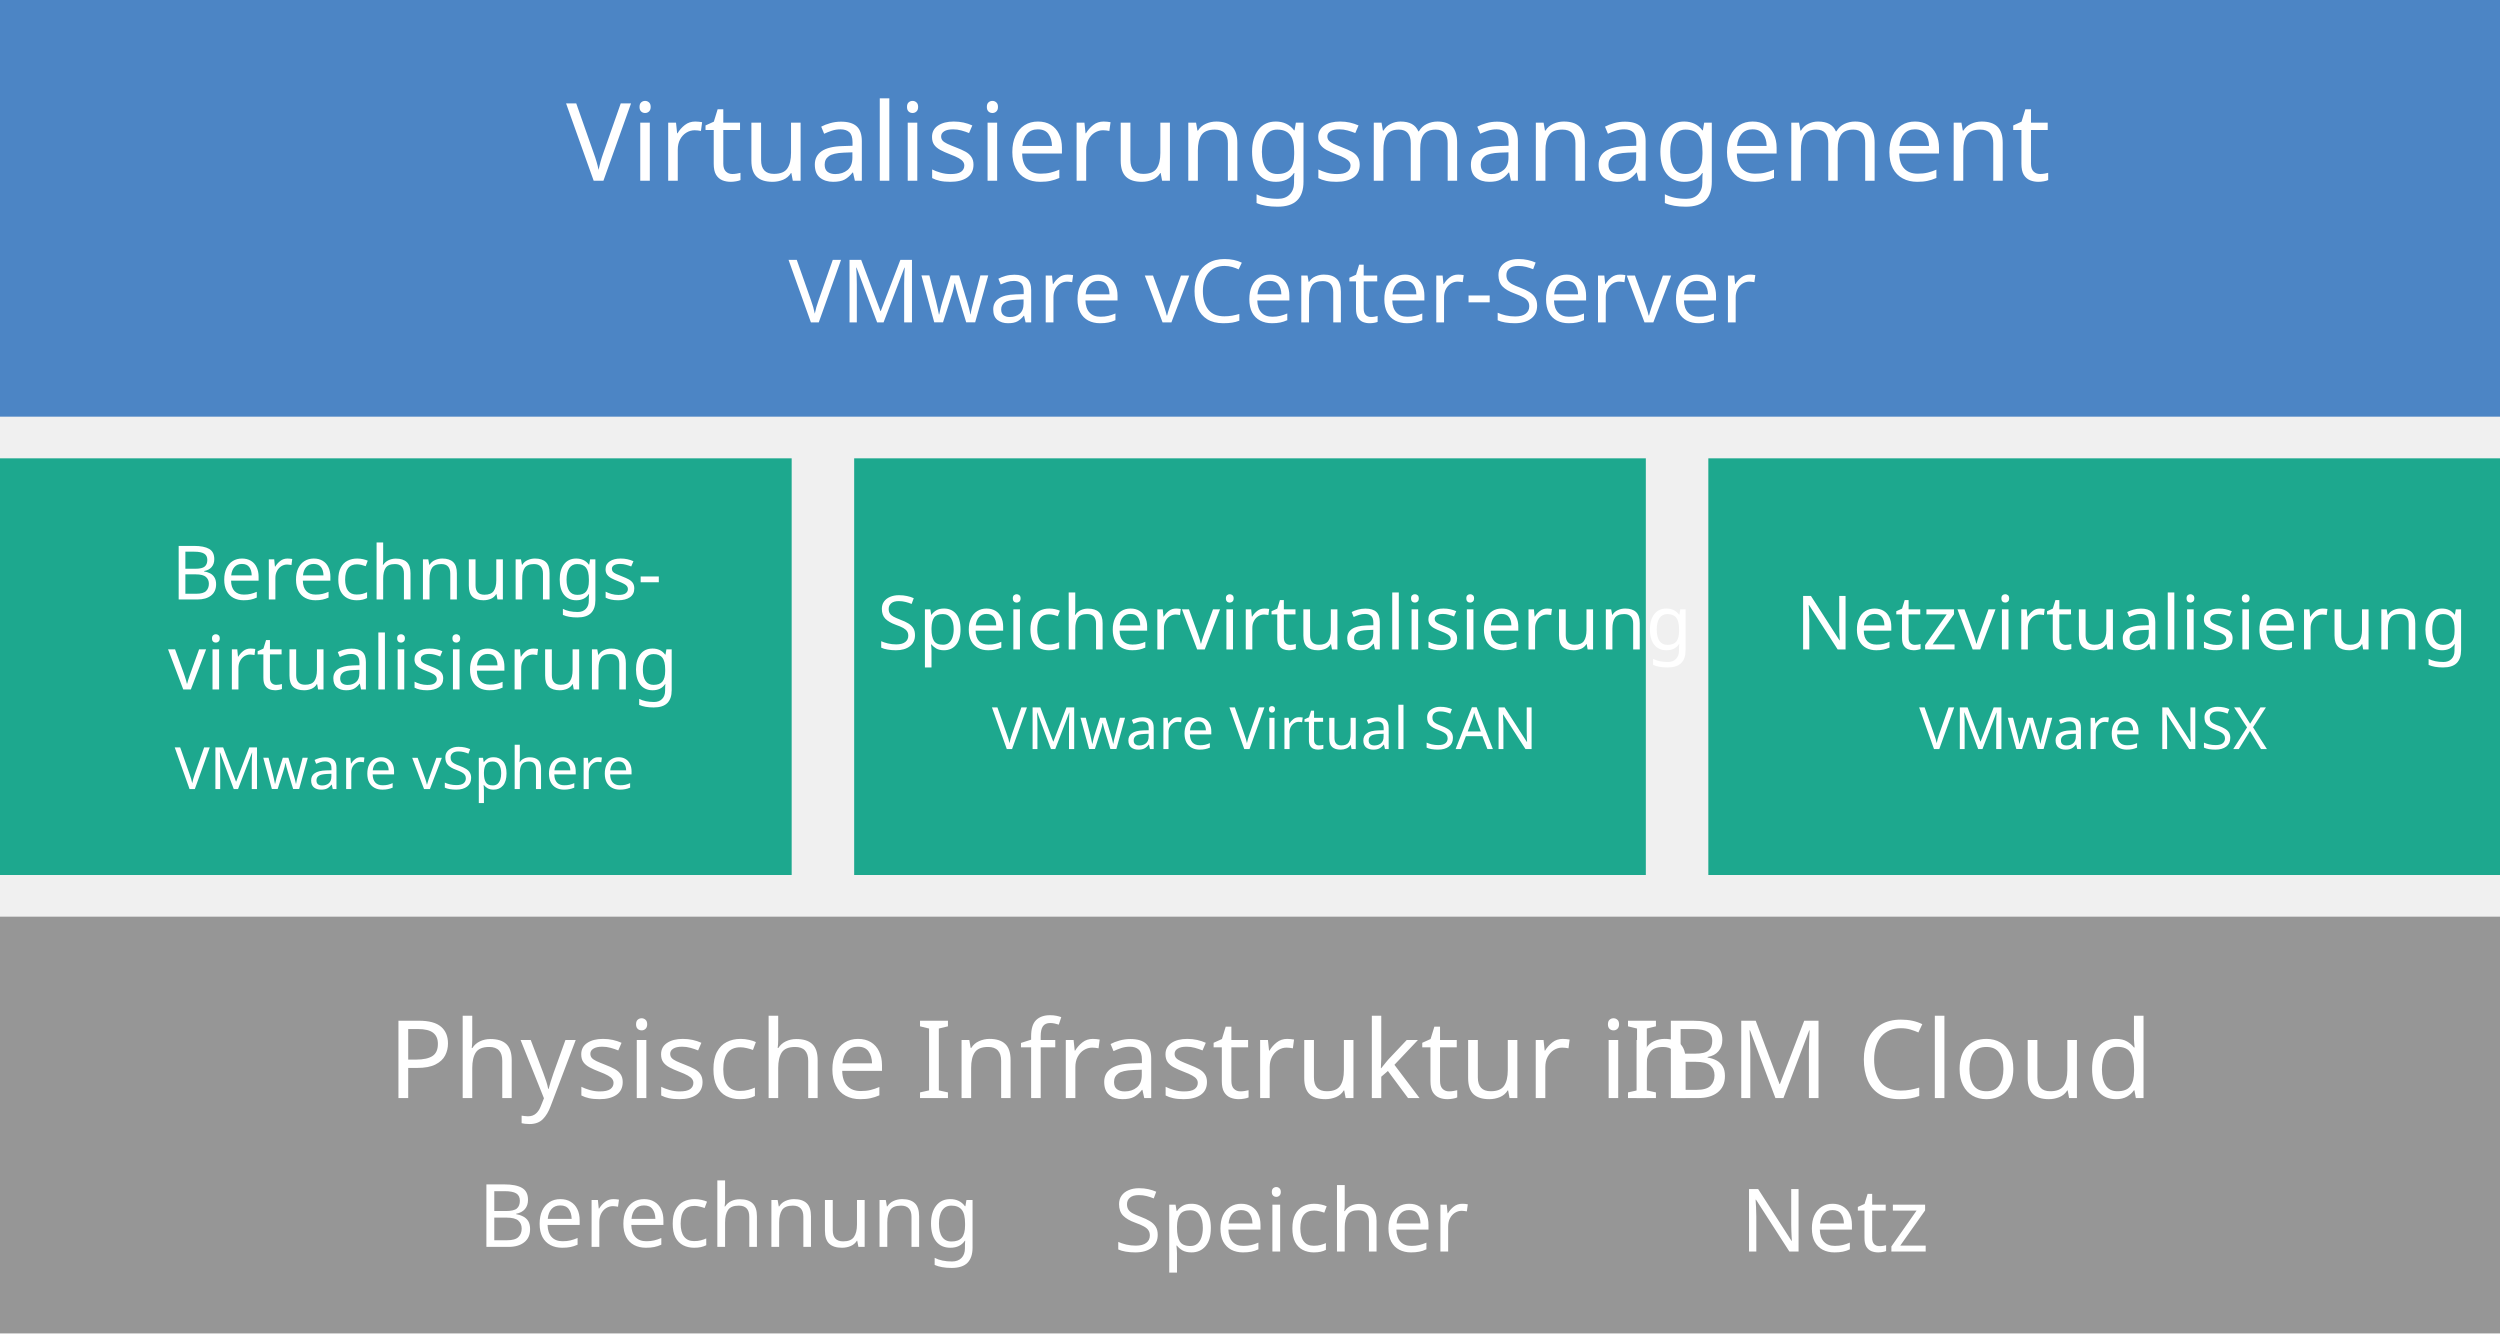
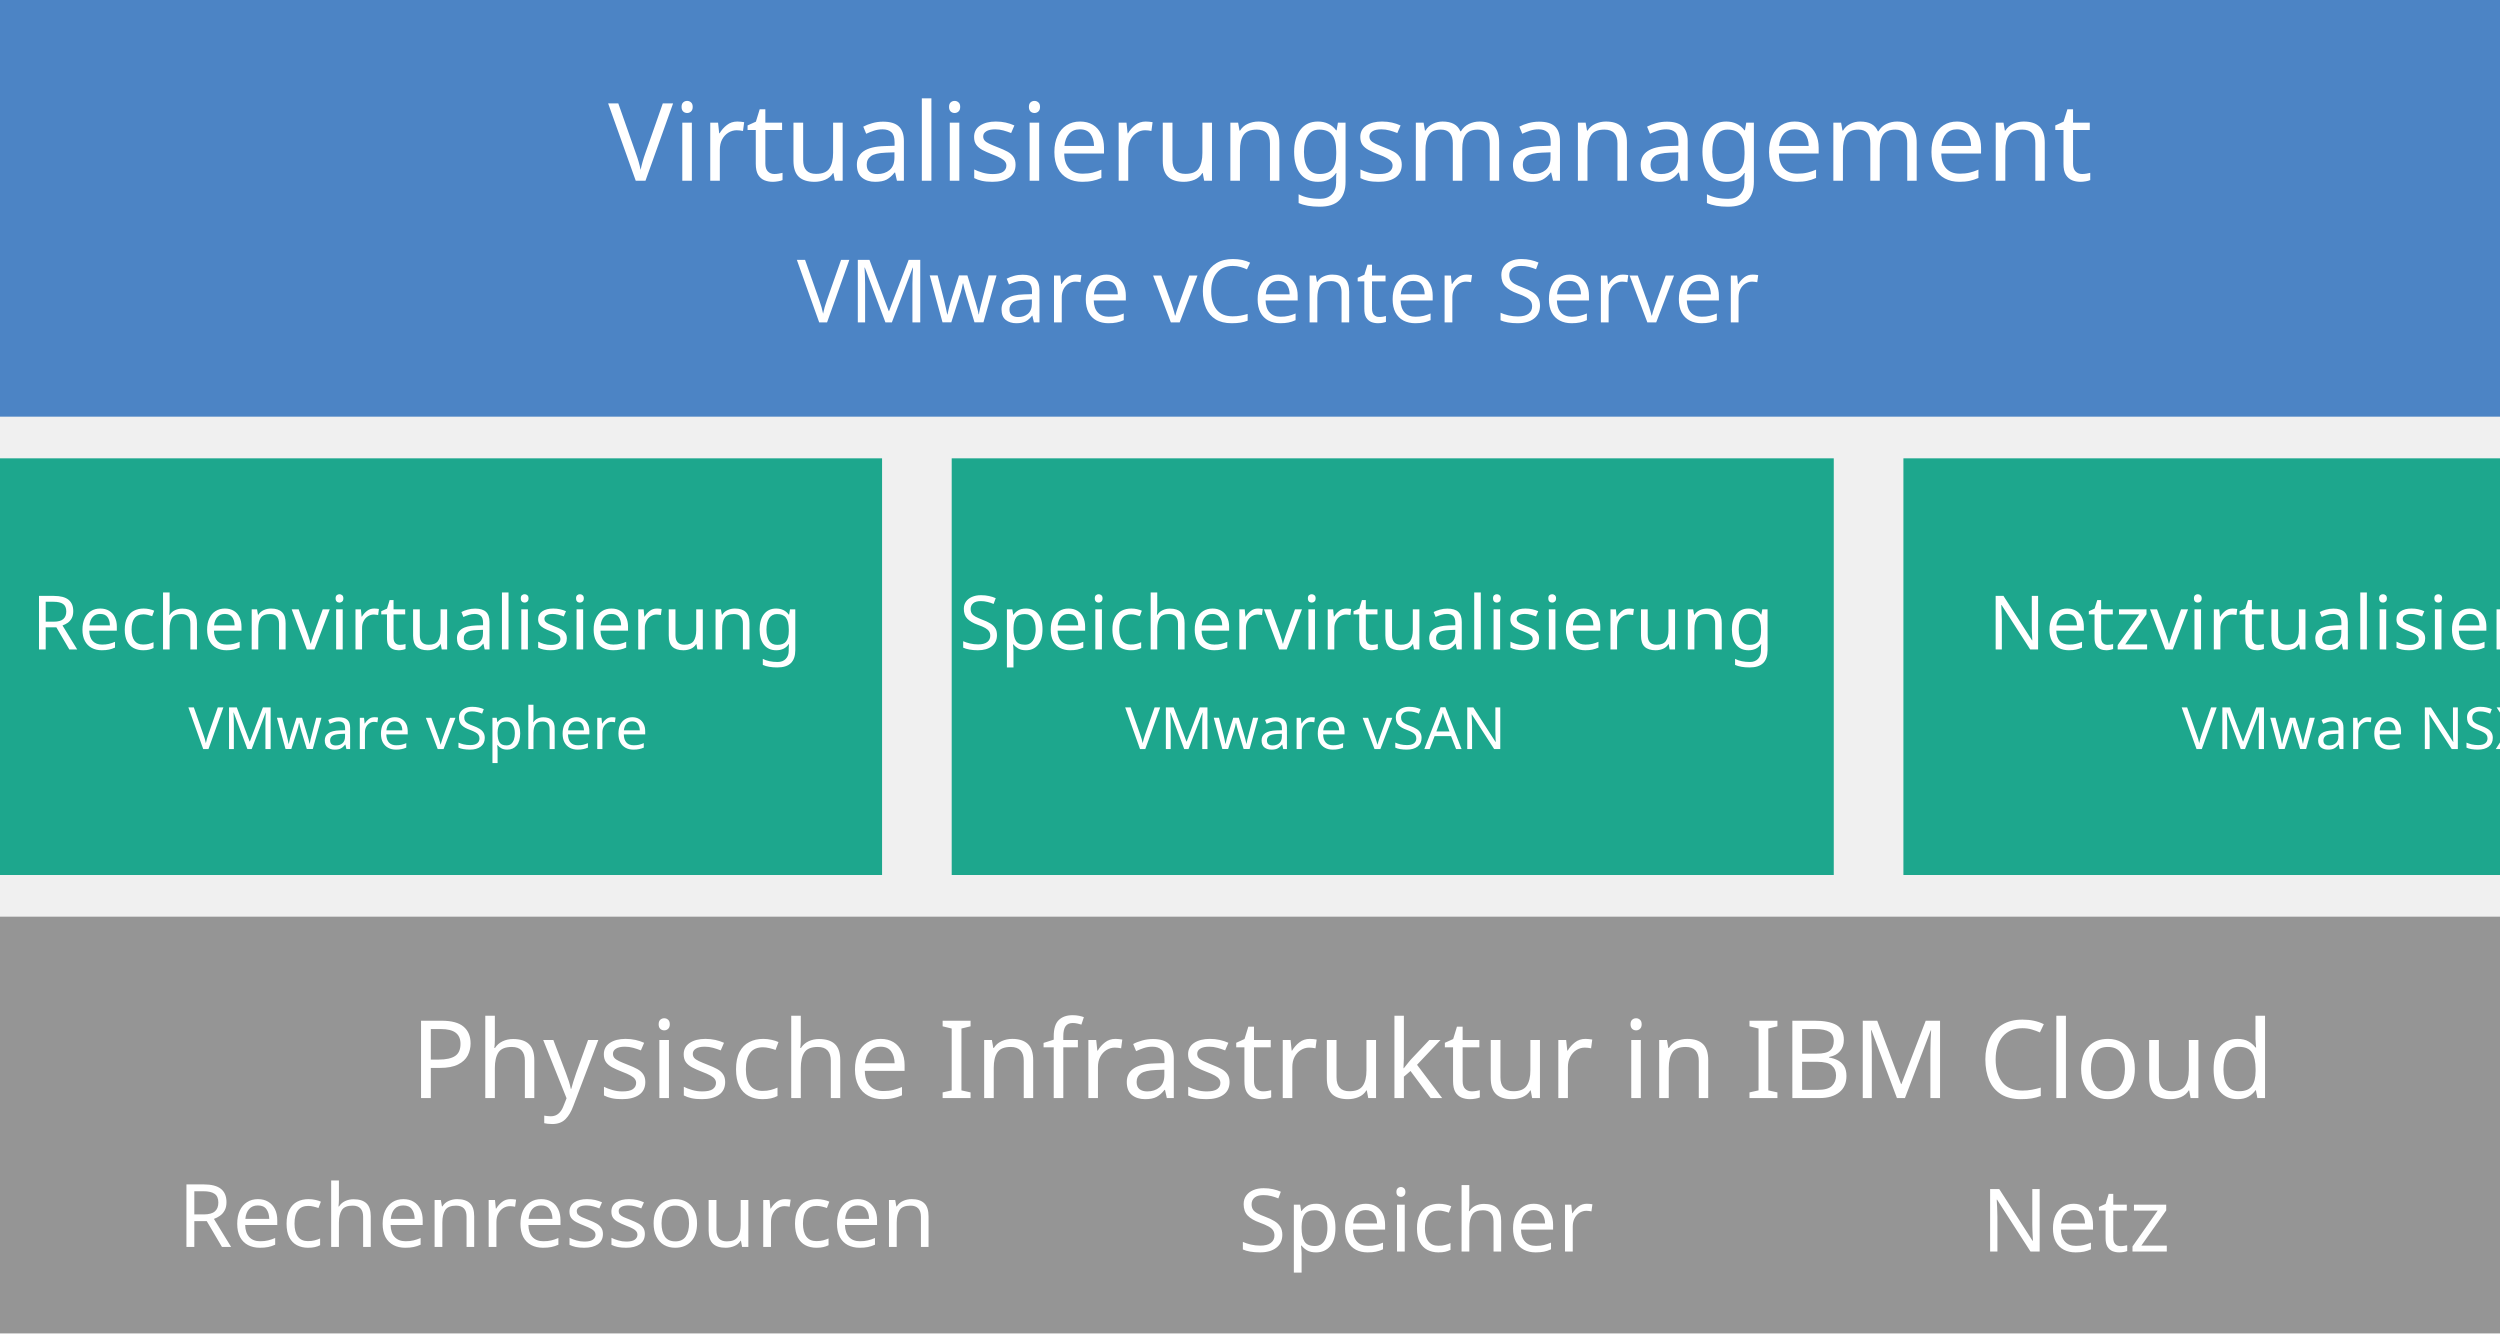
<svg xmlns="http://www.w3.org/2000/svg" version="1.1" id="Layer_1" x="0px" y="0px" viewBox="0 0 600 320" style="enable-background:new 0 0 600 320;" xml:space="preserve">
-   <style type="text/css">
- 	.st0{fill:#4C85C5;}
- 	.st1{fill:#969696;}
- 	.st2{fill:#1DA88E;}
+   <defs id="defs49" />
+   <style type="text/css" id="style2">
+ 	.st0{fill:#4C84C5;}
+ 	.st1{fill:#959595;}
+ 	.st2{fill:#1DA78D;}
	.st3{fill:#FFFFFF;}
	.st4{font-family:'Roboto-Light';}
	.st5{font-size:26px;}
	.st6{font-size:21px;}
	.st7{font-size:18px;}
	.st8{font-size:14px;}
</style>
-   <rect class="st0" width="600" height="100" />
-   <rect y="220" class="st1" width="600" height="100" />
-   <rect y="110" class="st2" width="190" height="100" />
-   <rect x="205" y="110" class="st2" width="190" height="100" />
-   <rect x="410" y="110" class="st2" width="190" height="100" />
-   <text transform="matrix(1 0 0 1 135.8555 43.3711)">
-     <tspan x="0" y="0" class="st3 st4 st5">Virtualisierungsmanagement</tspan>
-     <tspan x="53.4" y="34" class="st3 st4 st6">VMware vCenter-Server </tspan>
+   <rect class="st0" width="668.515" height="100" id="rect4" x="0" y="0" style="fill:#4c84c5;stroke-width:1.056" />
+   <rect y="220" class="st1" width="668.515" height="100" id="rect6" x="0" style="fill:#959595;stroke-width:1.056" />
+   <rect y="110" class="st2" width="211.696" height="100" id="rect8" x="0" style="fill:#1da78d;stroke-width:1.056" />
+   <rect x="228.409" y="110" class="st2" width="211.696" height="100" id="rect10" style="fill:#1da78d;stroke-width:1.056" />
+   <rect x="456.818" y="110" class="st2" width="211.696" height="100" id="rect12" style="fill:#1da78d;stroke-width:1.056" />
+   <text id="text18" x="145.948" y="43.371">
+     <tspan x="145.948" y="43.371" class="st3 st4 st5" id="tspan14" style="font-size:26px;font-family:Roboto-Light;fill:#ffffff">Virtualisierungsmanagement</tspan>
+     <tspan x="191.248" y="77.371" class="st3 st4 st6" id="tspan16" style="font-size:21px;font-family:Roboto-Light;fill:#ffffff">VMware vCenter Server</tspan>
  </text>
-   <text transform="matrix(1 0 0 1 41.1309 143.8755)">
-     <tspan x="0" y="0" class="st3 st4 st7">Berechnungs-</tspan>
-     <tspan x="-0.8" y="21.6" class="st3 st4 st7">virtualisierung</tspan>
-     <tspan x="0.8" y="45.5" class="st3 st4 st8">VMware vSphere </tspan>
+   <text id="text24" x="7.608" y="155.875">
+     <tspan x="7.608" y="155.875" class="st3 st4 st7" id="tspan20" style="font-size:18px;font-family:Roboto-Light;fill:#ffffff">Rechenvirtualisierung</tspan>
+     <tspan x="45.208" y="179.775" class="st3 st4 st8" id="tspan22" style="font-size:14px;font-family:Roboto-Light;fill:#ffffff">VMware vSphere</tspan>
  </text>
-   <text transform="matrix(1 0 0 1 210.5669 155.8755)">
-     <tspan x="0" y="0" class="st3 st4 st7">Speichervirtualisierung</tspan>
-     <tspan x="27.5" y="23.9" class="st3 st4 st8">VMware Virtual SAN</tspan>
+   <text id="text30" x="230.243" y="155.875">
+     <tspan x="230.243" y="155.875" class="st3 st4 st7" id="tspan26" style="font-size:18px;font-family:Roboto-Light;fill:#ffffff">Speichervirtualisierung</tspan>
+     <tspan x="270.043" y="179.775" class="st3 st4 st8" id="tspan28" style="font-size:14px;font-family:Roboto-Light;fill:#ffffff">VMware vSAN</tspan>
  </text>
-   <text transform="matrix(1 0 0 1 430.9971 155.8755)">
-     <tspan x="0" y="0" class="st3 st4 st7">Netzvirtualisierung</tspan>
-     <tspan x="29.6" y="23.9" class="st3 st4 st8">VMware NSX  </tspan>
+   <text id="text36" x="477.206" y="155.875">
+     <tspan x="477.206" y="155.875" class="st3 st4 st7" id="tspan32" style="font-size:18px;font-family:Roboto-Light;fill:#ffffff">Netzvirtualisierung</tspan>
+     <tspan x="523.606" y="179.775" class="st3 st4 st8" id="tspan34" style="font-size:14px;font-family:Roboto-Light;fill:#ffffff">VMware NSX</tspan>
  </text>
-   <text transform="matrix(1 0 0 1 93.1104 263.5371)">
-     <tspan x="0" y="0" class="st3 st4 st5">Physische Infrastruktur in</tspan>
-     <tspan x="289.8" y="0" class="st3 st4 st5"> IBM Cloud</tspan>
-   </text>
-   <text transform="matrix(1 0 0 1 267.3065 300.3732)" class="st3 st4 st6">Speicher</text>
-   <text transform="matrix(1 0 0 1 417.735 300.3732)" class="st3 st4 st6">Netz</text>
-   <text transform="matrix(1 0 0 1 114.7054 299.2558)" class="st3 st4 st6">Berechnung</text>
+   <text class="st3 st4 st5" id="text38" x="98.537" y="263.537" style="font-size:26px;font-family:Roboto-Light;fill:#ffffff">Physische Infrastruktur in IBM Cloud</text>
+   <text class="st3 st4 st6" id="text40" x="297.21" y="300.373" style="font-size:21px;font-family:Roboto-Light;fill:#ffffff">Speicher</text>
+   <text class="st3 st4 st6" id="text42" x="475.599" y="300.373" style="font-size:21px;font-family:Roboto-Light;fill:#ffffff">Netz</text>
+   <text class="st3 st4 st6" id="text44" x="42.713" y="299.256" style="font-size:21px;font-family:Roboto-Light;fill:#ffffff">Rechenressourcen</text>
</svg>
